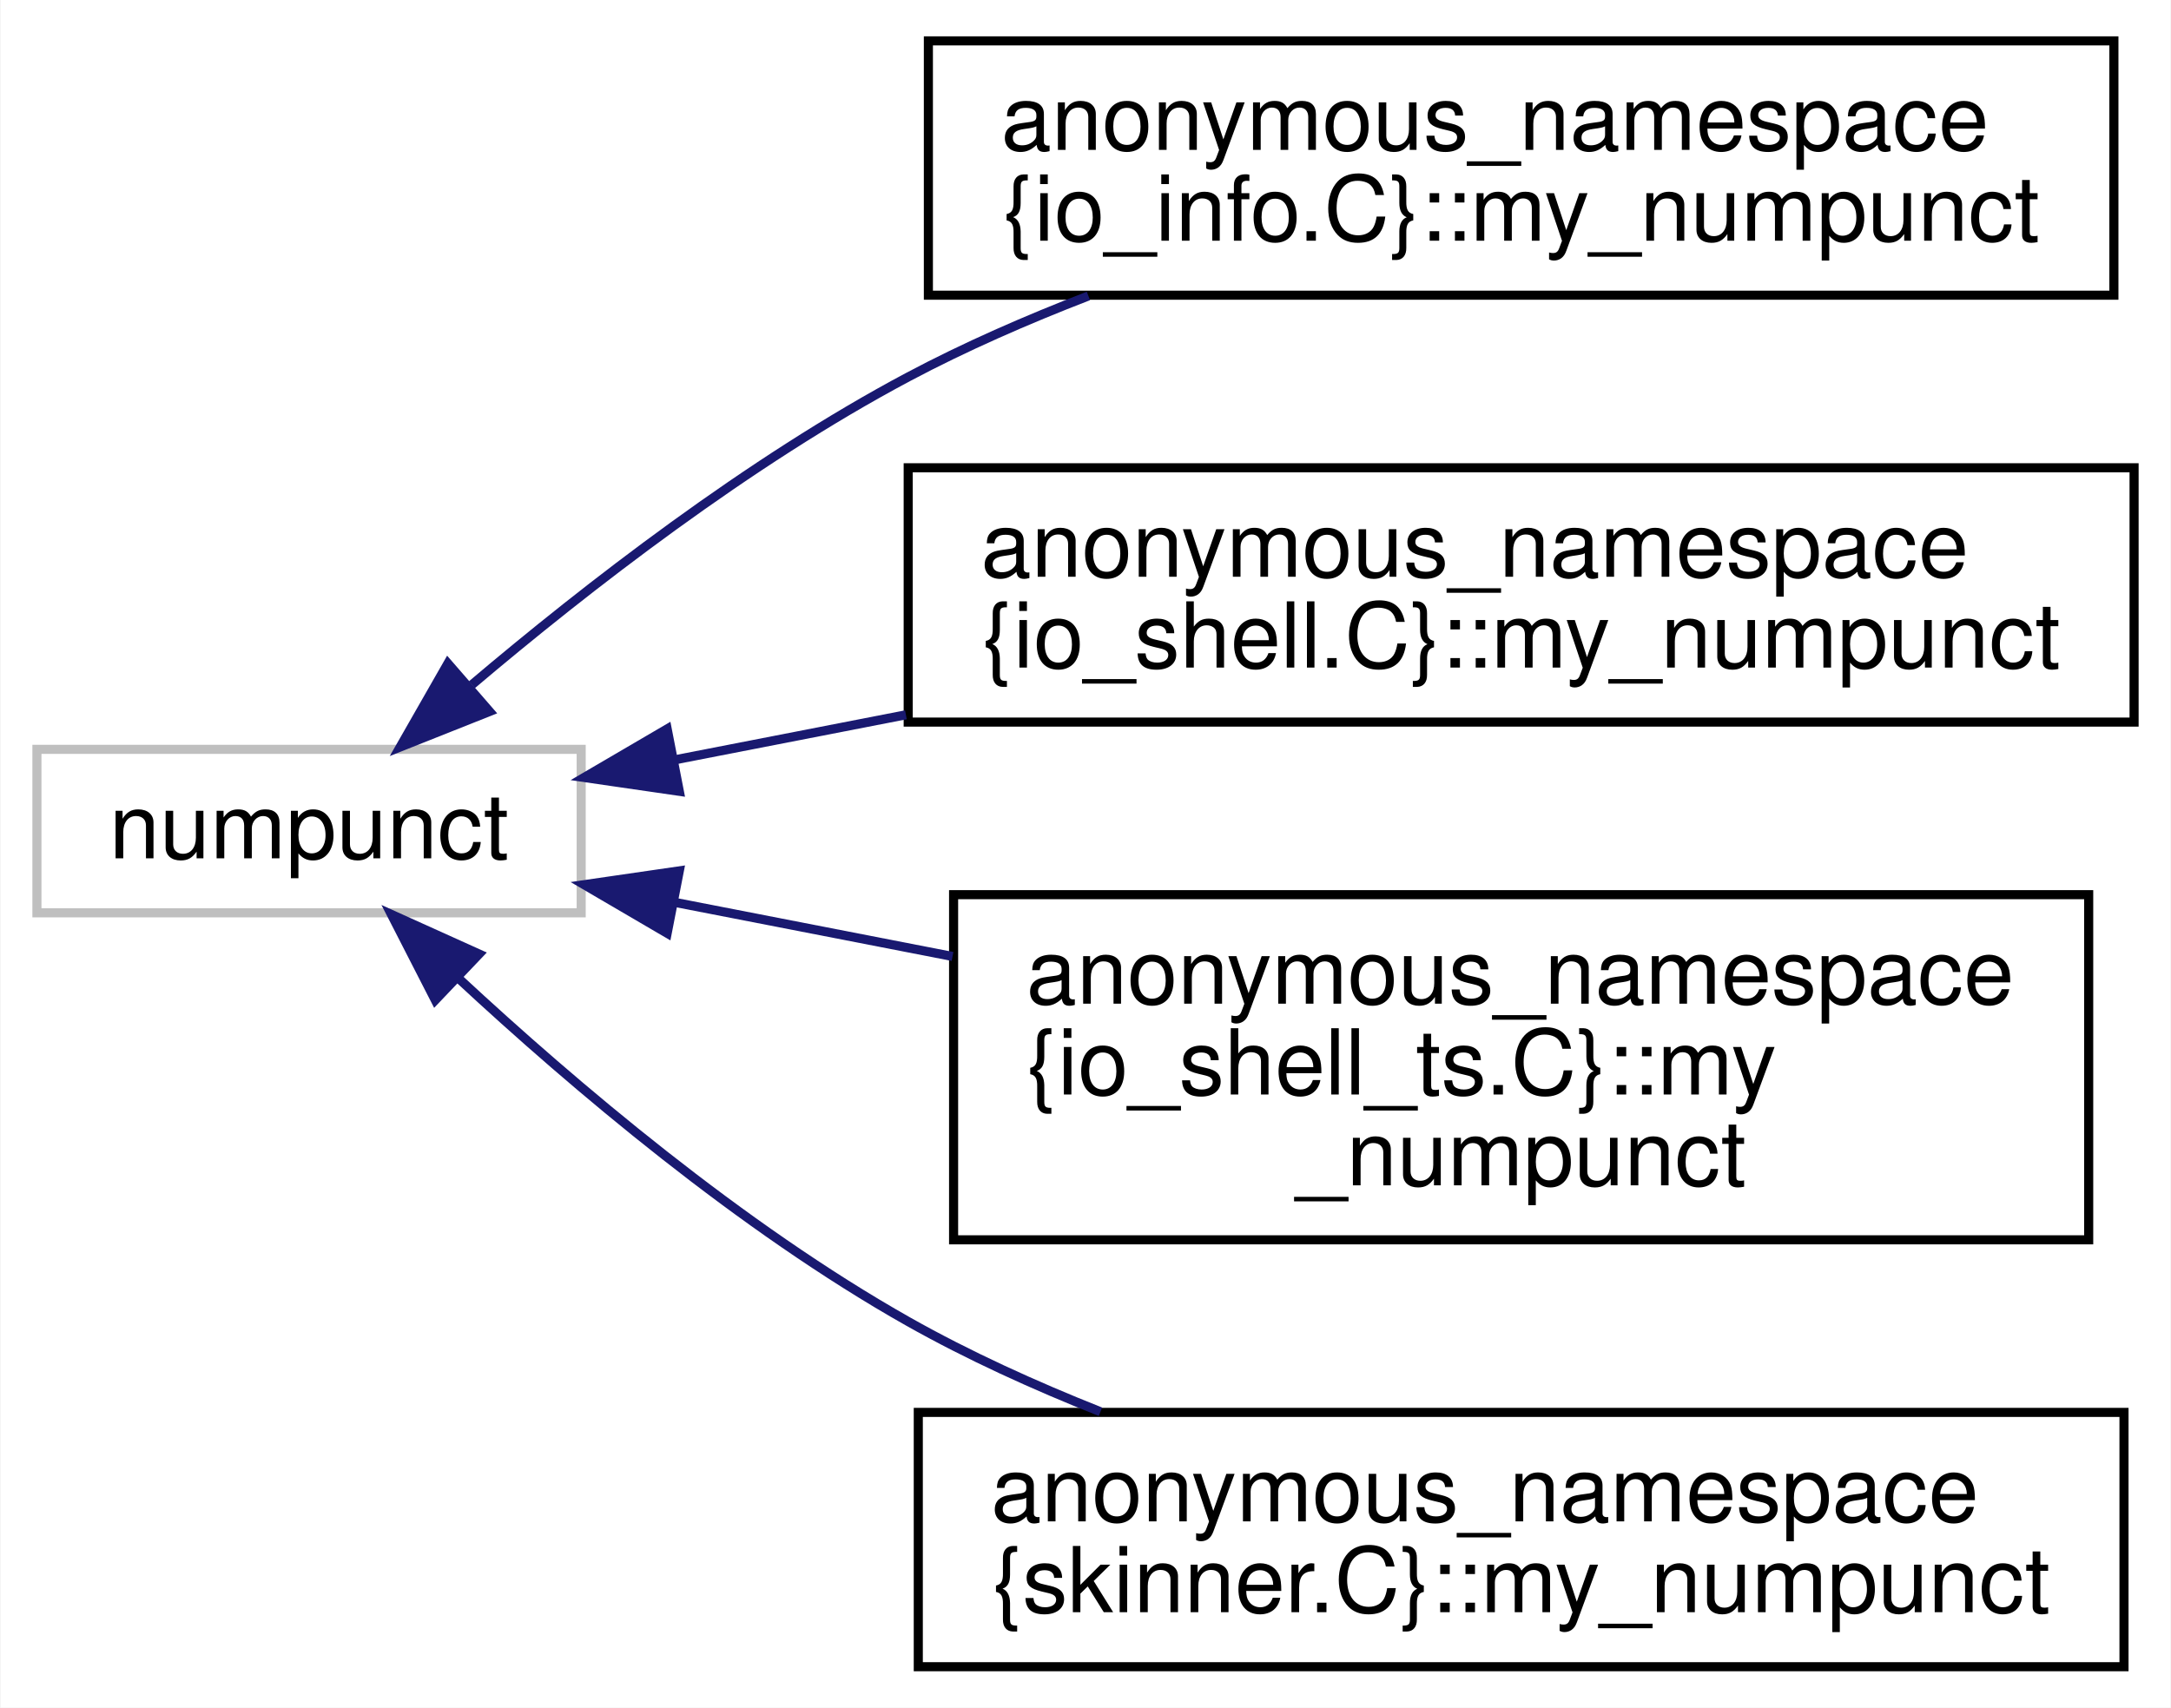
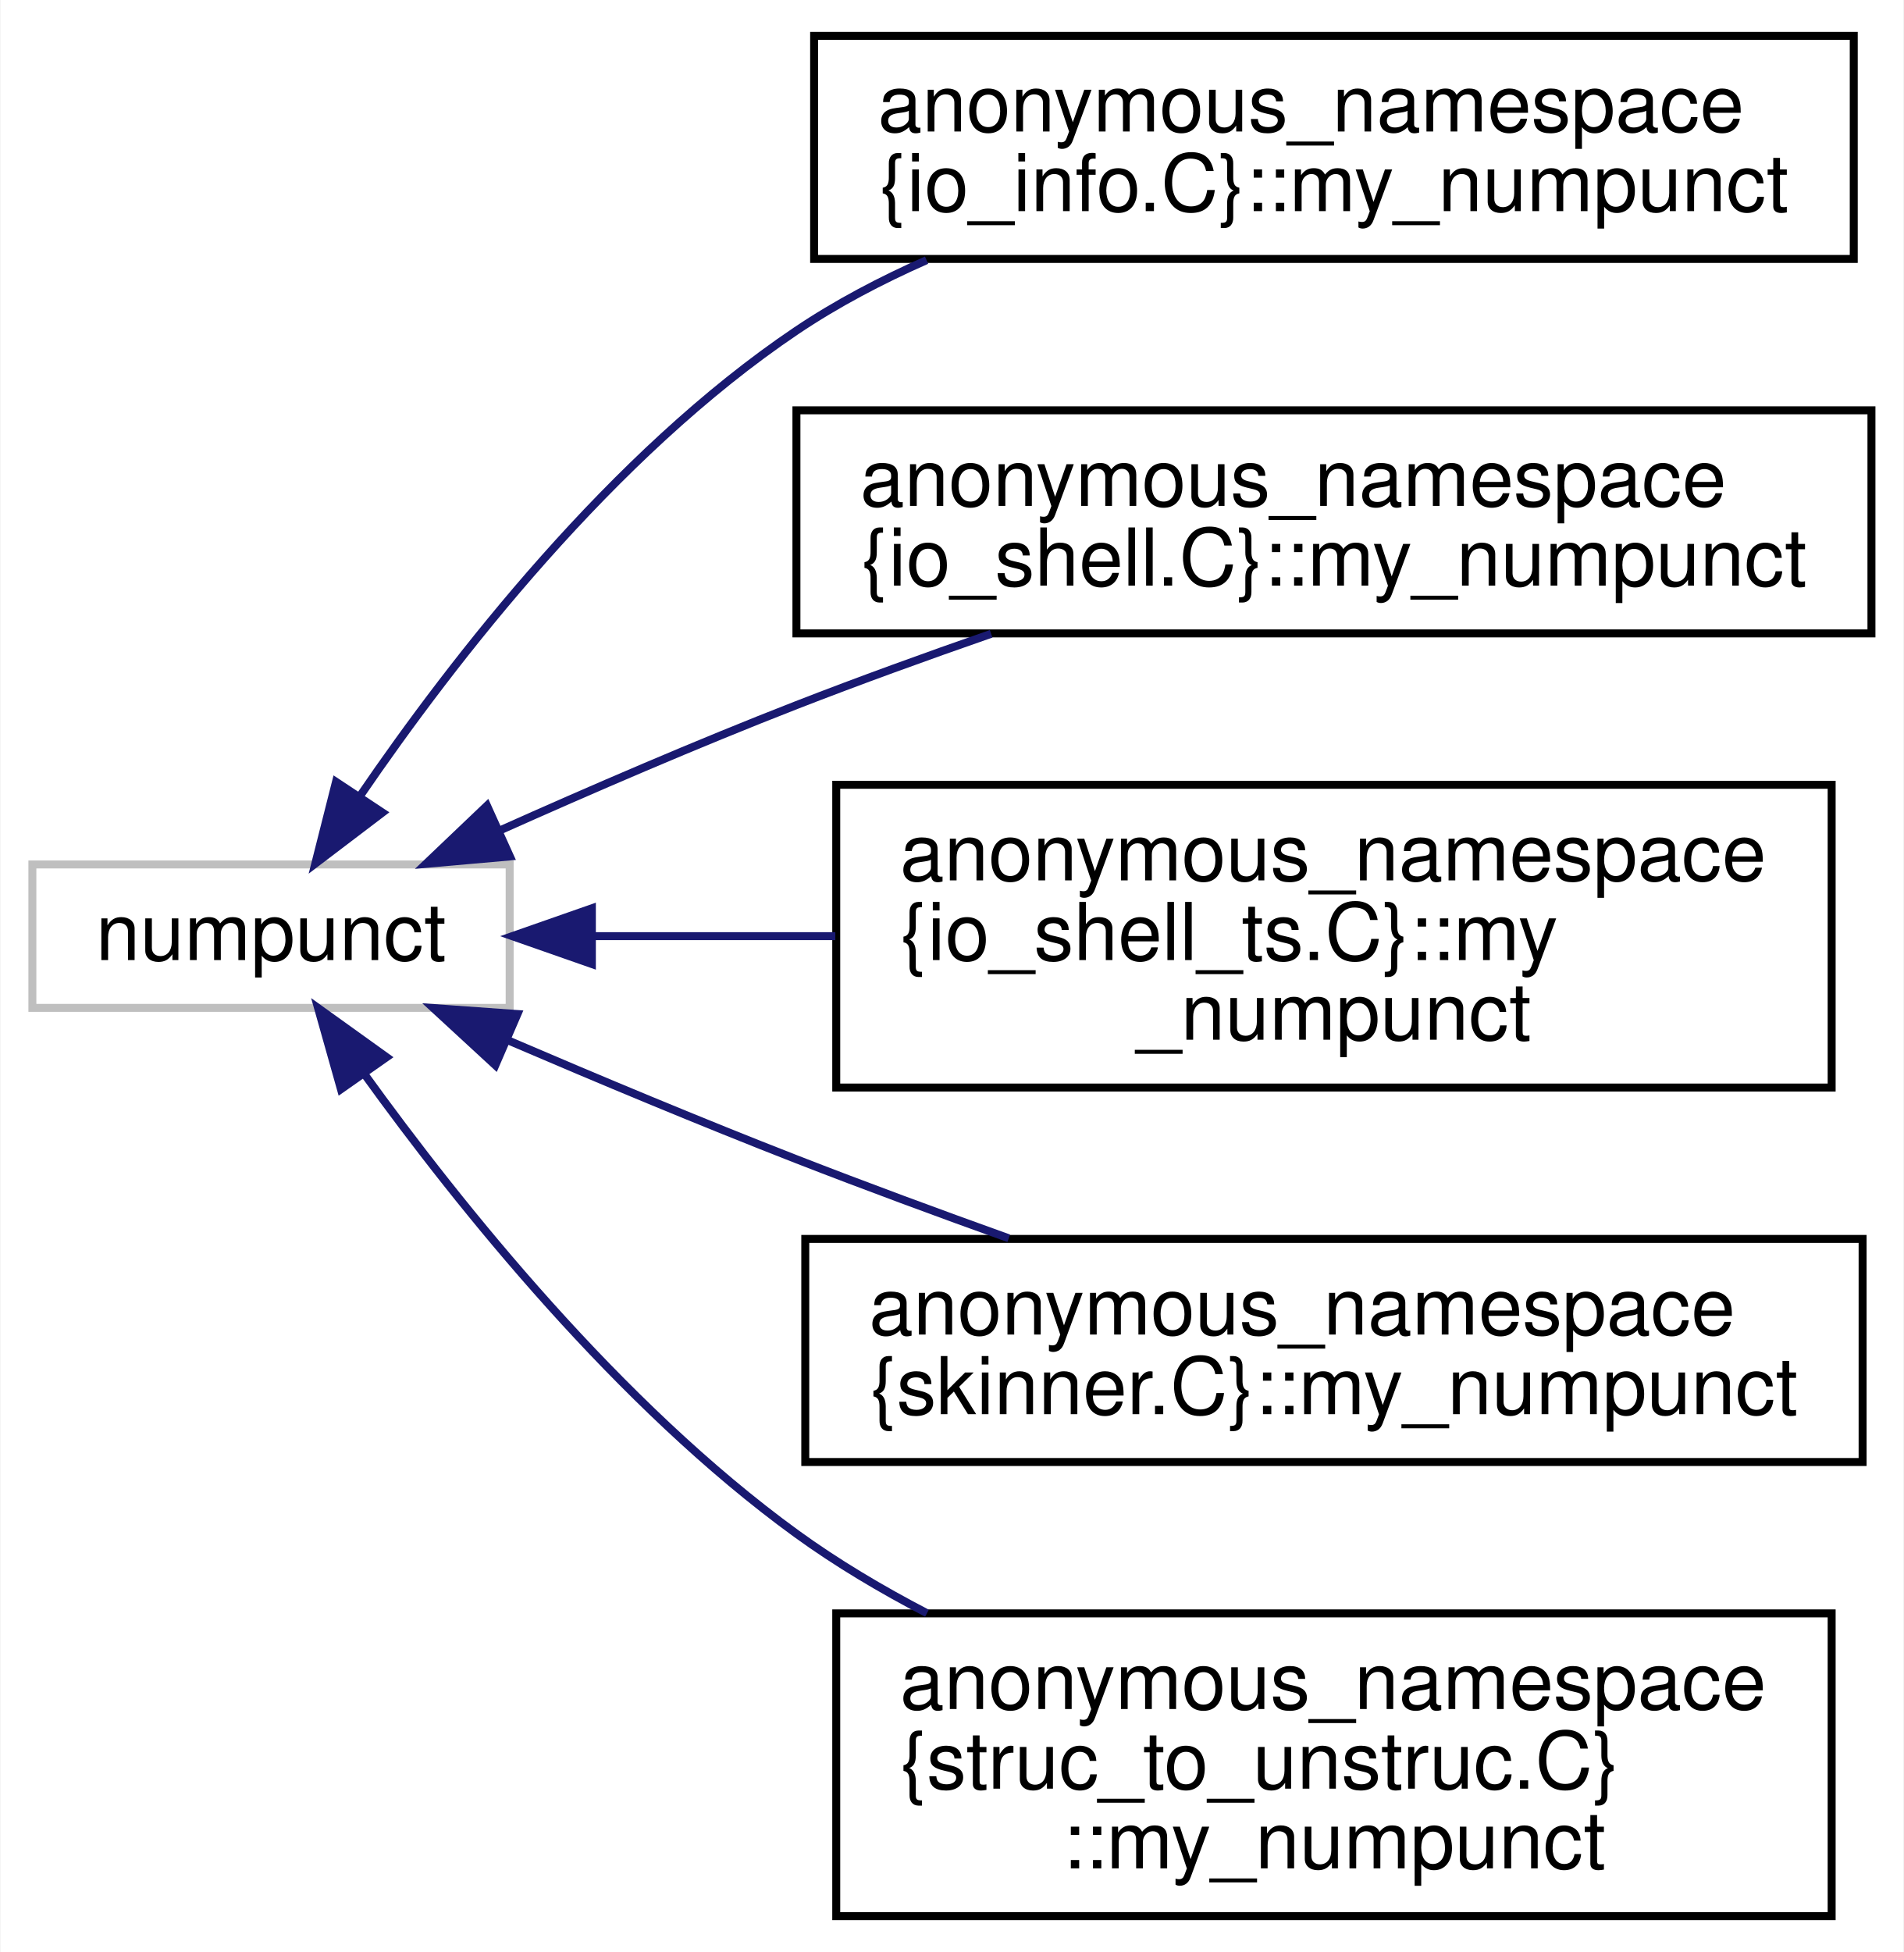
- <svg xmlns="http://www.w3.org/2000/svg" xmlns:xlink="http://www.w3.org/1999/xlink" width="239pt" height="188pt" viewBox="0.00 0.00 238.87 188.00">
-   <g id="graph0" class="graph" transform="scale(1 1) rotate(0) translate(4 184)">
-     <polygon fill="#ffffff" stroke="transparent" points="-4,4 -4,-184 234.871,-184 234.871,4 -4,4" />
+ <svg xmlns="http://www.w3.org/2000/svg" xmlns:xlink="http://www.w3.org/1999/xlink" width="239pt" height="245pt" viewBox="0.00 0.00 238.87 245.00">
+   <g id="graph0" class="graph" transform="scale(1 1) rotate(0) translate(4 241)">
+     <polygon fill="#ffffff" stroke="transparent" points="-4,4 -4,-241 234.871,-241 234.871,4 -4,4" />
    <g id="node1" class="node">
      <g id="a_node1">
        <a xlink:title=" ">
-           <polygon fill="#ffffff" stroke="#bfbfbf" points="0,-83.5 0,-101.5 59.916,-101.5 59.916,-83.5 0,-83.5" />
-           <text text-anchor="middle" x="29.958" y="-89.5" font-family="Helvetica,sans-Serif" font-size="10.00" fill="#000000">numpunct</text>
+           <polygon fill="#ffffff" stroke="#bfbfbf" points="0,-114.5 0,-132.5 59.916,-132.5 59.916,-114.5 0,-114.5" />
+           <text text-anchor="middle" x="29.958" y="-120.5" font-family="Helvetica,sans-Serif" font-size="10.00" fill="#000000">numpunct</text>
        </a>
      </g>
    </g>
    <g id="node2" class="node">
      <g id="a_node2">
        <a xlink:href="structanonymous__namespace_02io__info_8C_03_1_1my__numpunct.html" target="_top" xlink:title=" ">
-           <polygon fill="#ffffff" stroke="#000000" points="98.138,-151.5 98.138,-179.5 228.649,-179.5 228.649,-151.5 98.138,-151.5" />
-           <text text-anchor="start" x="106.138" y="-167.5" font-family="Helvetica,sans-Serif" font-size="10.00" fill="#000000">anonymous_namespace</text>
-           <text text-anchor="middle" x="163.394" y="-157.5" font-family="Helvetica,sans-Serif" font-size="10.00" fill="#000000">{io_info.C}::my_numpunct</text>
+           <polygon fill="#ffffff" stroke="#000000" points="98.138,-208.5 98.138,-236.5 228.649,-236.5 228.649,-208.5 98.138,-208.5" />
+           <text text-anchor="start" x="106.138" y="-224.5" font-family="Helvetica,sans-Serif" font-size="10.00" fill="#000000">anonymous_namespace</text>
+           <text text-anchor="middle" x="163.394" y="-214.5" font-family="Helvetica,sans-Serif" font-size="10.00" fill="#000000">{io_info.C}::my_numpunct</text>
        </a>
      </g>
    </g>
    <g id="edge1" class="edge">
-       <path fill="none" stroke="#191970" d="M47.885,-108.615C60.575,-119.365 78.39,-133.184 95.916,-142.5 102.145,-145.811 108.946,-148.788 115.755,-151.416" />
-       <polygon fill="#191970" stroke="#191970" points="49.831,-105.668 39.985,-101.755 45.241,-110.954 49.831,-105.668" />
+       <path fill="none" stroke="#191970" d="M41.16,-141.135C52.89,-158.28 72.801,-183.947 95.916,-199.5 100.948,-202.886 106.525,-205.818 112.255,-208.346" />
+       <polygon fill="#191970" stroke="#191970" points="43.954,-139.014 35.517,-132.605 38.116,-142.876 43.954,-139.014" />
    </g>
    <g id="node3" class="node">
      <g id="a_node3">
        <a xlink:href="structanonymous__namespace_02io__shell_8C_03_1_1my__numpunct.html" target="_top" xlink:title=" ">
-           <polygon fill="#ffffff" stroke="#000000" points="95.916,-104.5 95.916,-132.5 230.871,-132.5 230.871,-104.5 95.916,-104.5" />
-           <text text-anchor="start" x="103.916" y="-120.5" font-family="Helvetica,sans-Serif" font-size="10.00" fill="#000000">anonymous_namespace</text>
-           <text text-anchor="middle" x="163.394" y="-110.5" font-family="Helvetica,sans-Serif" font-size="10.00" fill="#000000">{io_shell.C}::my_numpunct</text>
+           <polygon fill="#ffffff" stroke="#000000" points="95.916,-161.5 95.916,-189.5 230.871,-189.5 230.871,-161.5 95.916,-161.5" />
+           <text text-anchor="start" x="103.916" y="-177.5" font-family="Helvetica,sans-Serif" font-size="10.00" fill="#000000">anonymous_namespace</text>
+           <text text-anchor="middle" x="163.394" y="-167.5" font-family="Helvetica,sans-Serif" font-size="10.00" fill="#000000">{io_shell.C}::my_numpunct</text>
        </a>
      </g>
    </g>
    <g id="edge2" class="edge">
-       <path fill="none" stroke="#191970" d="M70.111,-100.324C78.206,-101.901 86.924,-103.6 95.665,-105.303" />
-       <polygon fill="#191970" stroke="#191970" points="70.721,-96.877 60.237,-98.4 69.383,-103.748 70.721,-96.877" />
+       <path fill="none" stroke="#191970" d="M58.548,-136.709C70.065,-141.862 83.531,-147.677 95.916,-152.5 103.758,-155.554 112.196,-158.609 120.358,-161.448" />
+       <polygon fill="#191970" stroke="#191970" points="59.953,-133.503 49.4,-132.573 57.07,-139.882 59.953,-133.503" />
    </g>
    <g id="node4" class="node">
      <g id="a_node4">
        <a xlink:href="structanonymous__namespace_02io__shell__ts_8C_03_1_1my__numpunct.html" target="_top" xlink:title=" ">
-           <polygon fill="#ffffff" stroke="#000000" points="100.914,-47.5 100.914,-85.5 225.874,-85.5 225.874,-47.5 100.914,-47.5" />
-           <text text-anchor="start" x="108.914" y="-73.5" font-family="Helvetica,sans-Serif" font-size="10.00" fill="#000000">anonymous_namespace</text>
-           <text text-anchor="start" x="108.914" y="-63.5" font-family="Helvetica,sans-Serif" font-size="10.00" fill="#000000">{io_shell_ts.C}::my</text>
-           <text text-anchor="middle" x="163.394" y="-53.5" font-family="Helvetica,sans-Serif" font-size="10.00" fill="#000000">_numpunct</text>
+           <polygon fill="#ffffff" stroke="#000000" points="100.914,-104.5 100.914,-142.5 225.874,-142.5 225.874,-104.5 100.914,-104.5" />
+           <text text-anchor="start" x="108.914" y="-130.5" font-family="Helvetica,sans-Serif" font-size="10.00" fill="#000000">anonymous_namespace</text>
+           <text text-anchor="start" x="108.914" y="-120.5" font-family="Helvetica,sans-Serif" font-size="10.00" fill="#000000">{io_shell_ts.C}::my</text>
+           <text text-anchor="middle" x="163.394" y="-110.5" font-family="Helvetica,sans-Serif" font-size="10.00" fill="#000000">_numpunct</text>
        </a>
      </g>
    </g>
    <g id="edge3" class="edge">
-       <path fill="none" stroke="#191970" d="M70.295,-84.64C79.924,-82.764 90.428,-80.717 100.798,-78.697" />
-       <polygon fill="#191970" stroke="#191970" points="69.383,-81.252 60.237,-86.6 70.721,-88.123 69.383,-81.252" />
+       <path fill="none" stroke="#191970" d="M70.295,-123.5C79.924,-123.5 90.428,-123.5 100.798,-123.5" />
+       <polygon fill="#191970" stroke="#191970" points="70.237,-120 60.237,-123.5 70.237,-127 70.237,-120" />
    </g>
    <g id="node5" class="node">
      <g id="a_node5">
        <a xlink:href="structanonymous__namespace_02skinner_8C_03_1_1my__numpunct.html" target="_top" xlink:title=" ">
-           <polygon fill="#ffffff" stroke="#000000" points="97.027,-.5 97.027,-28.5 229.76,-28.5 229.76,-.5 97.027,-.5" />
-           <text text-anchor="start" x="105.027" y="-16.5" font-family="Helvetica,sans-Serif" font-size="10.00" fill="#000000">anonymous_namespace</text>
-           <text text-anchor="middle" x="163.394" y="-6.5" font-family="Helvetica,sans-Serif" font-size="10.00" fill="#000000">{skinner.C}::my_numpunct</text>
+           <polygon fill="#ffffff" stroke="#000000" points="97.027,-57.5 97.027,-85.5 229.76,-85.5 229.76,-57.5 97.027,-57.5" />
+           <text text-anchor="start" x="105.027" y="-73.5" font-family="Helvetica,sans-Serif" font-size="10.00" fill="#000000">anonymous_namespace</text>
+           <text text-anchor="middle" x="163.394" y="-63.5" font-family="Helvetica,sans-Serif" font-size="10.00" fill="#000000">{skinner.C}::my_numpunct</text>
        </a>
      </g>
    </g>
    <g id="edge4" class="edge">
-       <path fill="none" stroke="#191970" d="M46.465,-76.239C59.134,-64.475 77.521,-48.883 95.916,-38.5 102.521,-34.772 109.81,-31.457 117.081,-28.572" />
-       <polygon fill="#191970" stroke="#191970" points="43.852,-73.894 39.022,-83.324 48.678,-78.964 43.852,-73.894" />
+       <path fill="none" stroke="#191970" d="M59.726,-110.417C71.002,-105.58 83.993,-100.147 95.916,-95.5 104.489,-92.159 113.744,-88.744 122.57,-85.578" />
+       <polygon fill="#191970" stroke="#191970" points="58.119,-107.299 50.329,-114.48 60.897,-113.724 58.119,-107.299" />
+     </g>
+     <g id="node6" class="node">
+       <g id="a_node6">
+         <a xlink:href="structanonymous__namespace_02struc__to__unstruc_8C_03_1_1my__numpunct.html" target="_top" xlink:title=" ">
+           <polygon fill="#ffffff" stroke="#000000" points="100.914,-.5 100.914,-38.5 225.874,-38.5 225.874,-.5 100.914,-.5" />
+           <text text-anchor="start" x="108.914" y="-26.5" font-family="Helvetica,sans-Serif" font-size="10.00" fill="#000000">anonymous_namespace</text>
+           <text text-anchor="start" x="108.914" y="-16.5" font-family="Helvetica,sans-Serif" font-size="10.00" fill="#000000">{struc_to_unstruc.C}</text>
+           <text text-anchor="middle" x="163.394" y="-6.5" font-family="Helvetica,sans-Serif" font-size="10.00" fill="#000000">::my_numpunct</text>
+         </a>
+       </g>
+     </g>
+     <g id="edge5" class="edge">
+       <path fill="none" stroke="#191970" d="M41.664,-106.213C53.656,-89.584 73.653,-64.653 95.916,-48.5 100.973,-44.831 106.566,-41.504 112.305,-38.522" />
+       <polygon fill="#191970" stroke="#191970" points="38.737,-104.291 35.862,-114.488 44.469,-108.309 38.737,-104.291" />
    </g>
  </g>
</svg>
